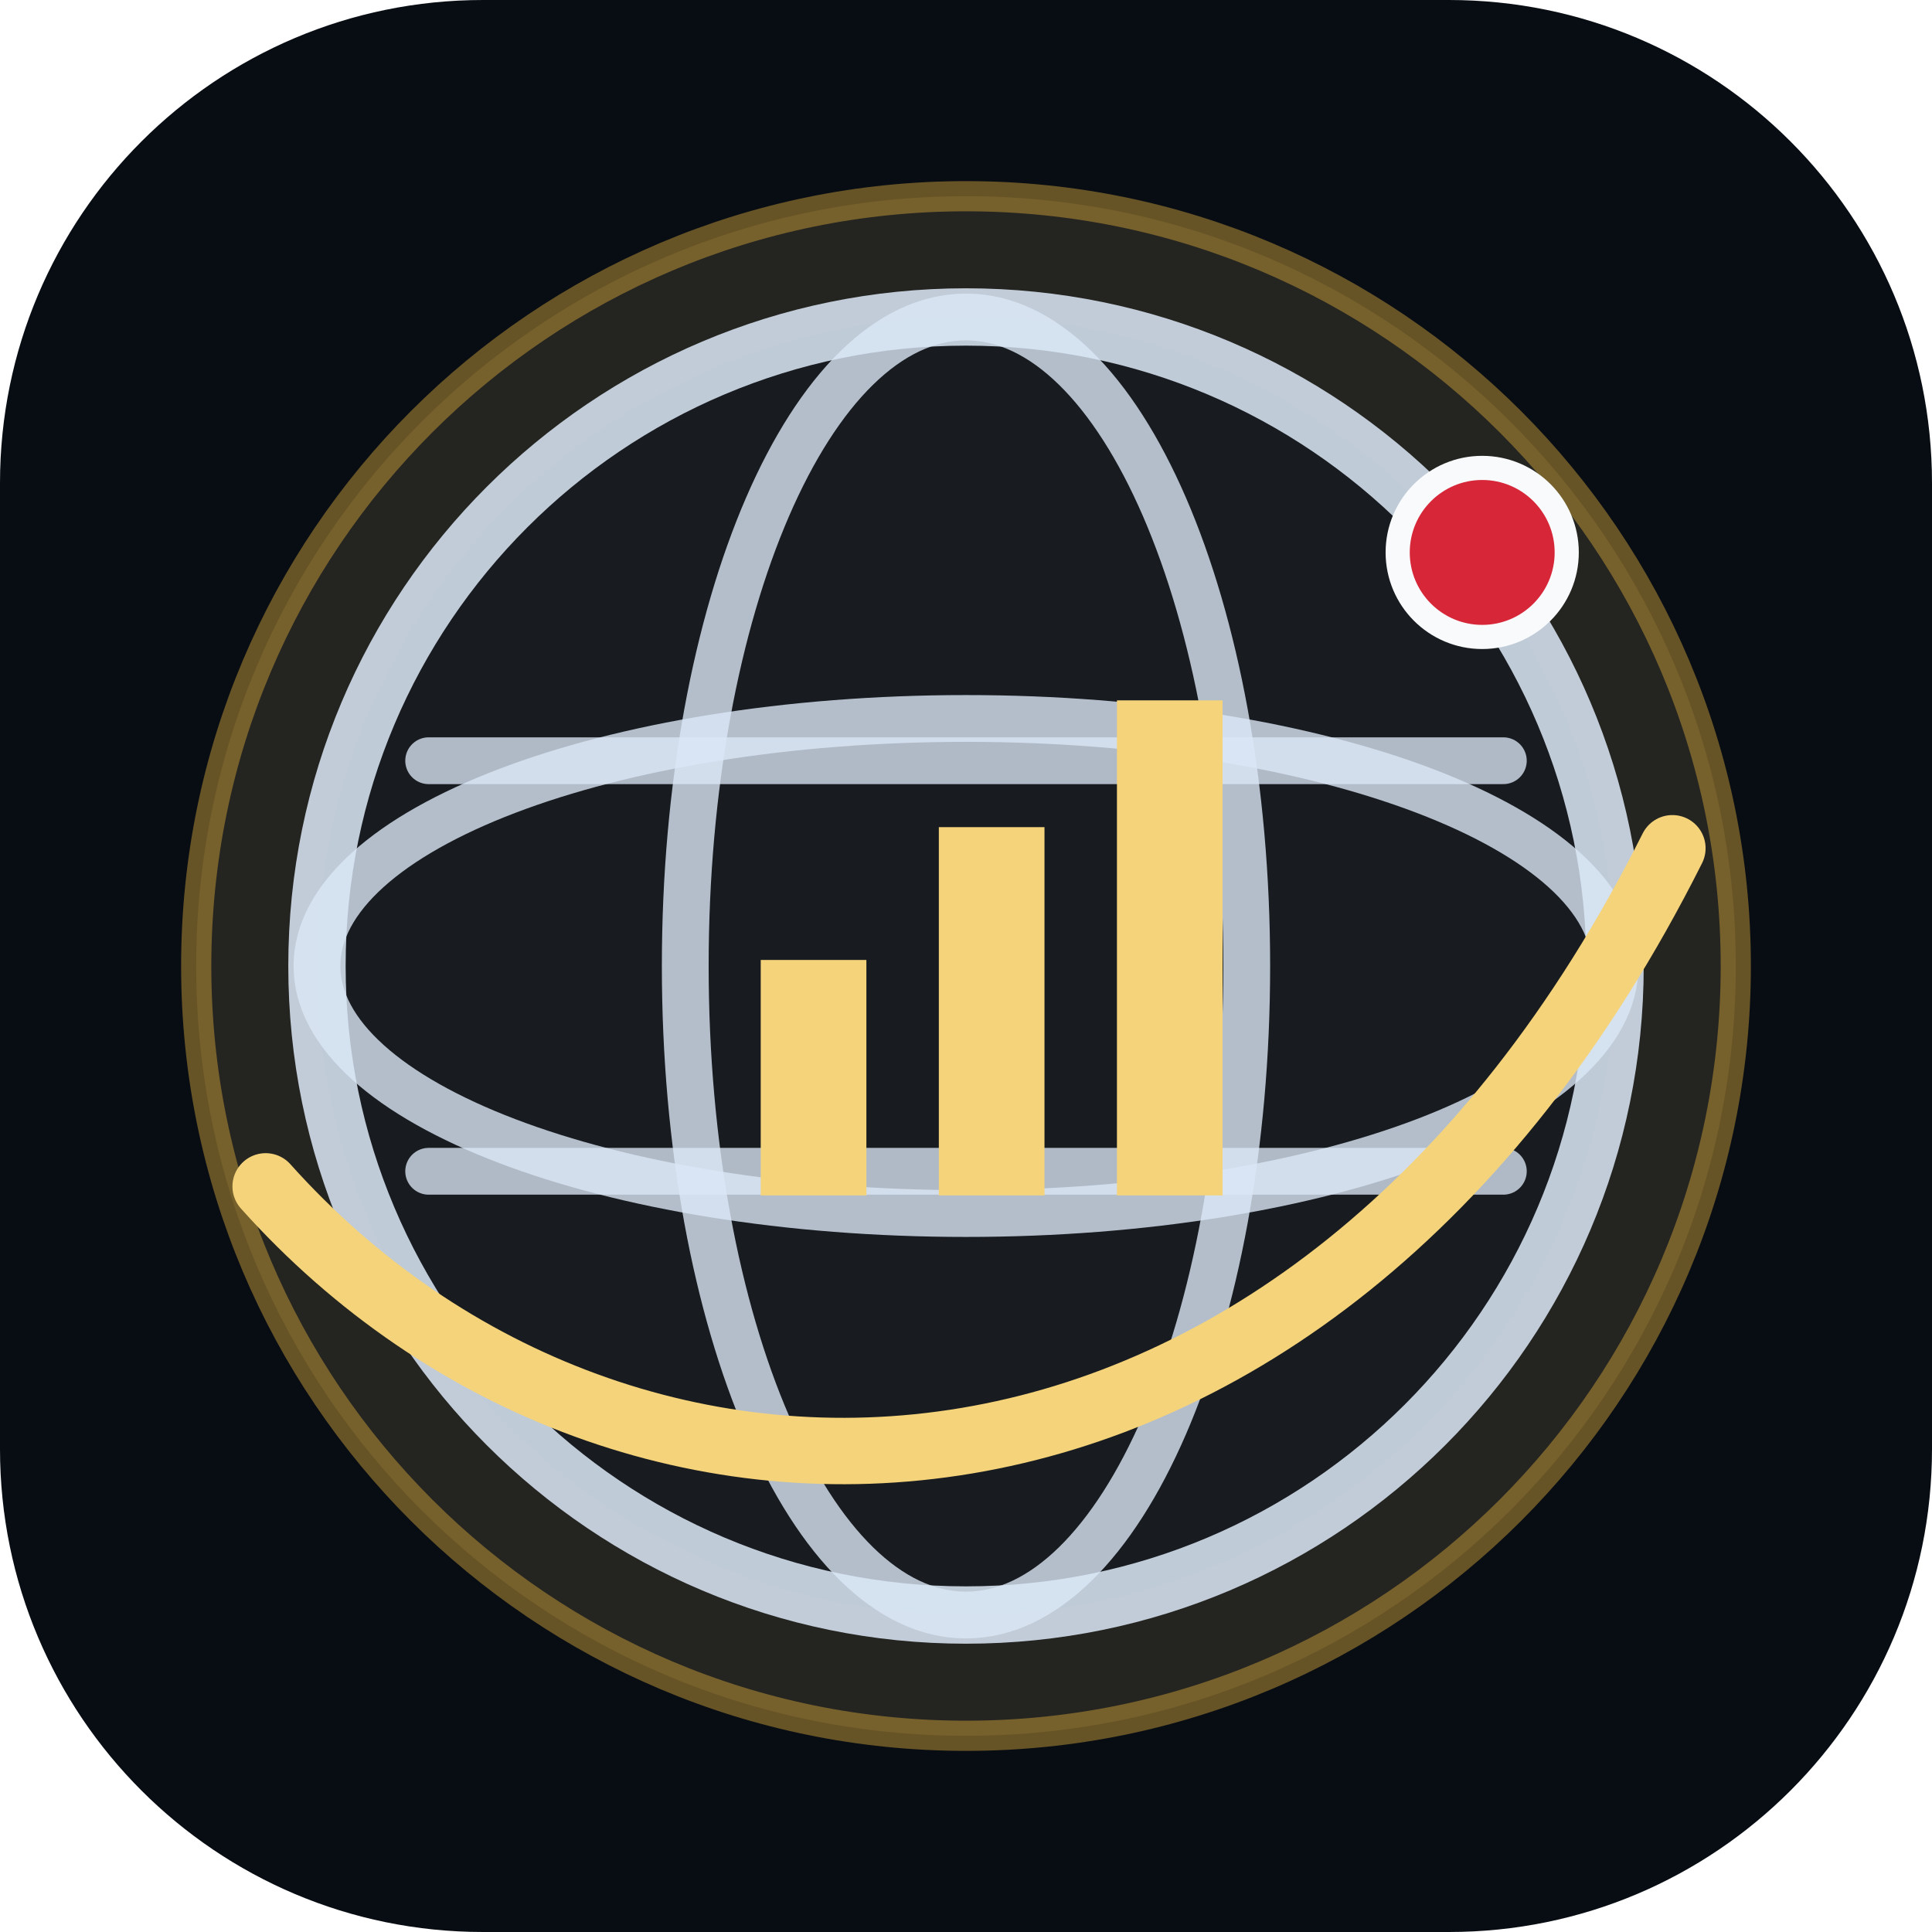
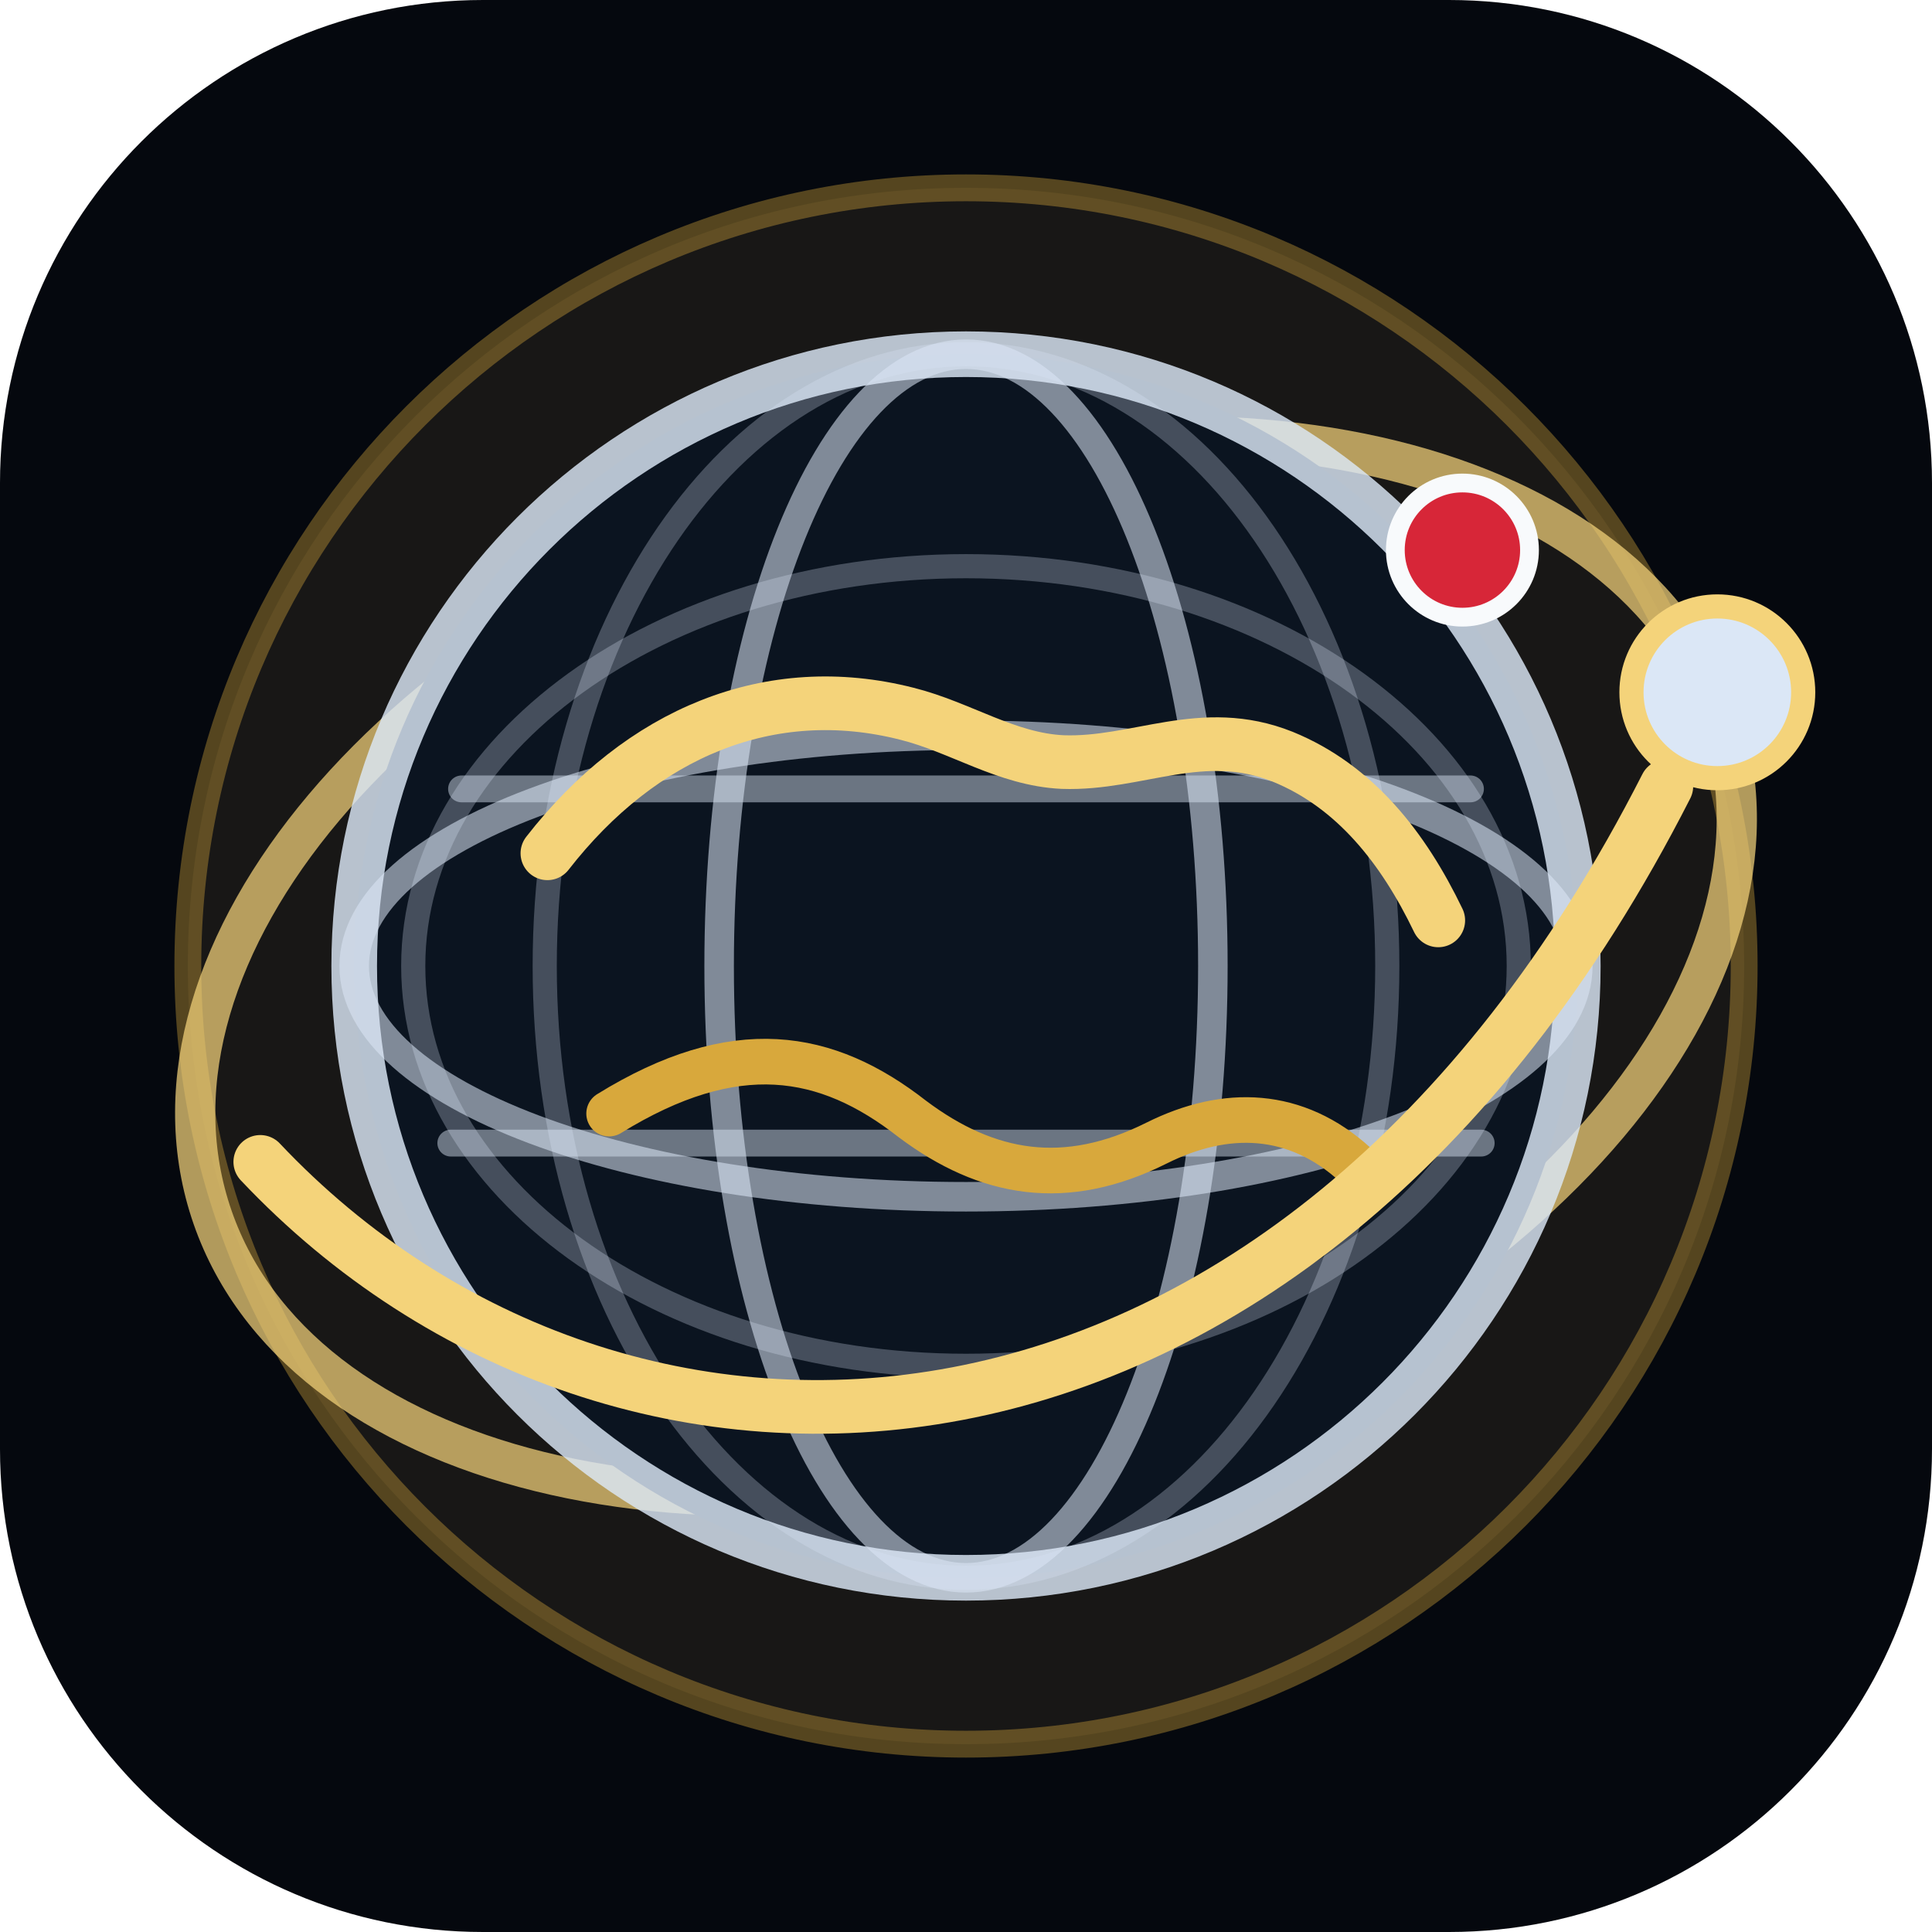
- <svg xmlns="http://www.w3.org/2000/svg" viewBox="0 0 64 64" role="img" aria-label="Trading Pro Max Earth Mark">
-   <rect width="64" height="64" rx="16" fill="#080d14" />
-   <circle cx="32" cy="32" r="25.5" fill="#f4d37a" fill-opacity="0.12" stroke="#d8a83c" stroke-opacity="0.46" />
-   <circle cx="32" cy="32" r="21.5" fill="#0e1520" fill-opacity="0.52" stroke="#dbe7f6" stroke-opacity="0.86" stroke-width="1.9" />
-   <ellipse cx="32" cy="32" rx="21.5" ry="8.2" fill="none" stroke="#dbe7f6" stroke-opacity="0.8" stroke-width="1.55" />
-   <ellipse cx="32" cy="32" rx="9.3" ry="21.5" fill="none" stroke="#dbe7f6" stroke-opacity="0.8" stroke-width="1.55" />
-   <path d="M14.2 25.2h35.6M14.2 38.8h35.6" fill="none" stroke="#dbe7f6" stroke-opacity="0.78" stroke-linecap="round" stroke-width="1.55" />
-   <path d="M8.8 39.3C20.7 52.6 43.3 52.2 55.4 28.1" fill="none" stroke="#f4d37a" stroke-linecap="round" stroke-width="2.2" />
-   <path d="M25.2 39.6v-7.8h3.5v7.8h-3.5Zm5.9 0V27.4h3.5v12.2h-3.5Zm5.9 0V23.2h3.5v16.4H37Z" fill="#f4d37a" />
-   <circle cx="49.1" cy="18.3" r="2.8" fill="#d72638" stroke="#f8fafc" stroke-width="0.8" />
+ <svg xmlns="http://www.w3.org/2000/svg" viewBox="0 0 72 72" role="img" aria-label="Trading Pro Max Celestial Swiss Earth Mark">
+   <rect width="72" height="72" rx="18" fill="#05080e" />
+   <circle cx="36" cy="36" r="29" fill="#f4d37a" fill-opacity="0.08" stroke="#d8a83c" stroke-opacity="0.38" />
+   <ellipse cx="36" cy="36" rx="29.6" ry="18.4" fill="none" stroke="#f4d37a" stroke-opacity="0.72" stroke-width="1.5" transform="rotate(-18 36 36)" />
+   <circle cx="64" cy="25.8" r="3.2" fill="#dbe7f6" stroke="#f4d37a" stroke-width="0.9" />
+   <circle cx="36" cy="36" r="22.8" fill="#0b1420" stroke="#dbe7f6" stroke-opacity="0.82" stroke-width="1.7" />
+   <ellipse cx="36" cy="36" rx="22.8" ry="8.6" fill="none" stroke="#dbe7f6" stroke-opacity="0.56" stroke-width="1.1" />
+   <ellipse cx="36" cy="36" rx="20.6" ry="14.9" fill="none" stroke="#dbe7f6" stroke-opacity="0.28" stroke-width="0.9" />
+   <ellipse cx="36" cy="36" rx="9.2" ry="22.8" fill="none" stroke="#dbe7f6" stroke-opacity="0.56" stroke-width="1.1" />
+   <ellipse cx="36" cy="36" rx="15.7" ry="22.8" fill="none" stroke="#dbe7f6" stroke-opacity="0.28" stroke-width="0.9" />
+   <path d="M17.2 29.4h37.6M16.8 42.6h38.4" fill="none" stroke="#dbe7f6" stroke-opacity="0.46" stroke-linecap="round" stroke-width="1" />
+   <path d="M20.4 31.8c3.5-4.5 8.3-6.5 13.4-5.2 2 .5 3.7 1.7 5.8 1.8 2.8.1 5.2-1.4 8.2-.2 2.7 1.1 4.5 3.4 5.8 6.1" fill="none" stroke="#f4d37a" stroke-linecap="round" stroke-linejoin="round" stroke-width="2" />
+   <path d="M22.7 41.5c4.7-2.9 8.1-2.3 11.3.2 2.8 2.1 5.7 2.6 9.1.9 2.6-1.3 5.2-1.2 7.4.8" fill="none" stroke="#d8a83c" stroke-linecap="round" stroke-linejoin="round" stroke-width="1.7" />
+   <path d="M9.7 43.3C23.1 57.5 48.1 56.8 62.1 29.3" fill="none" stroke="#f4d37a" stroke-linecap="round" stroke-width="2" />
+   <circle cx="54.5" cy="20.5" r="2.5" fill="#d72638" stroke="#f8fafc" stroke-width="0.7" />
</svg>
